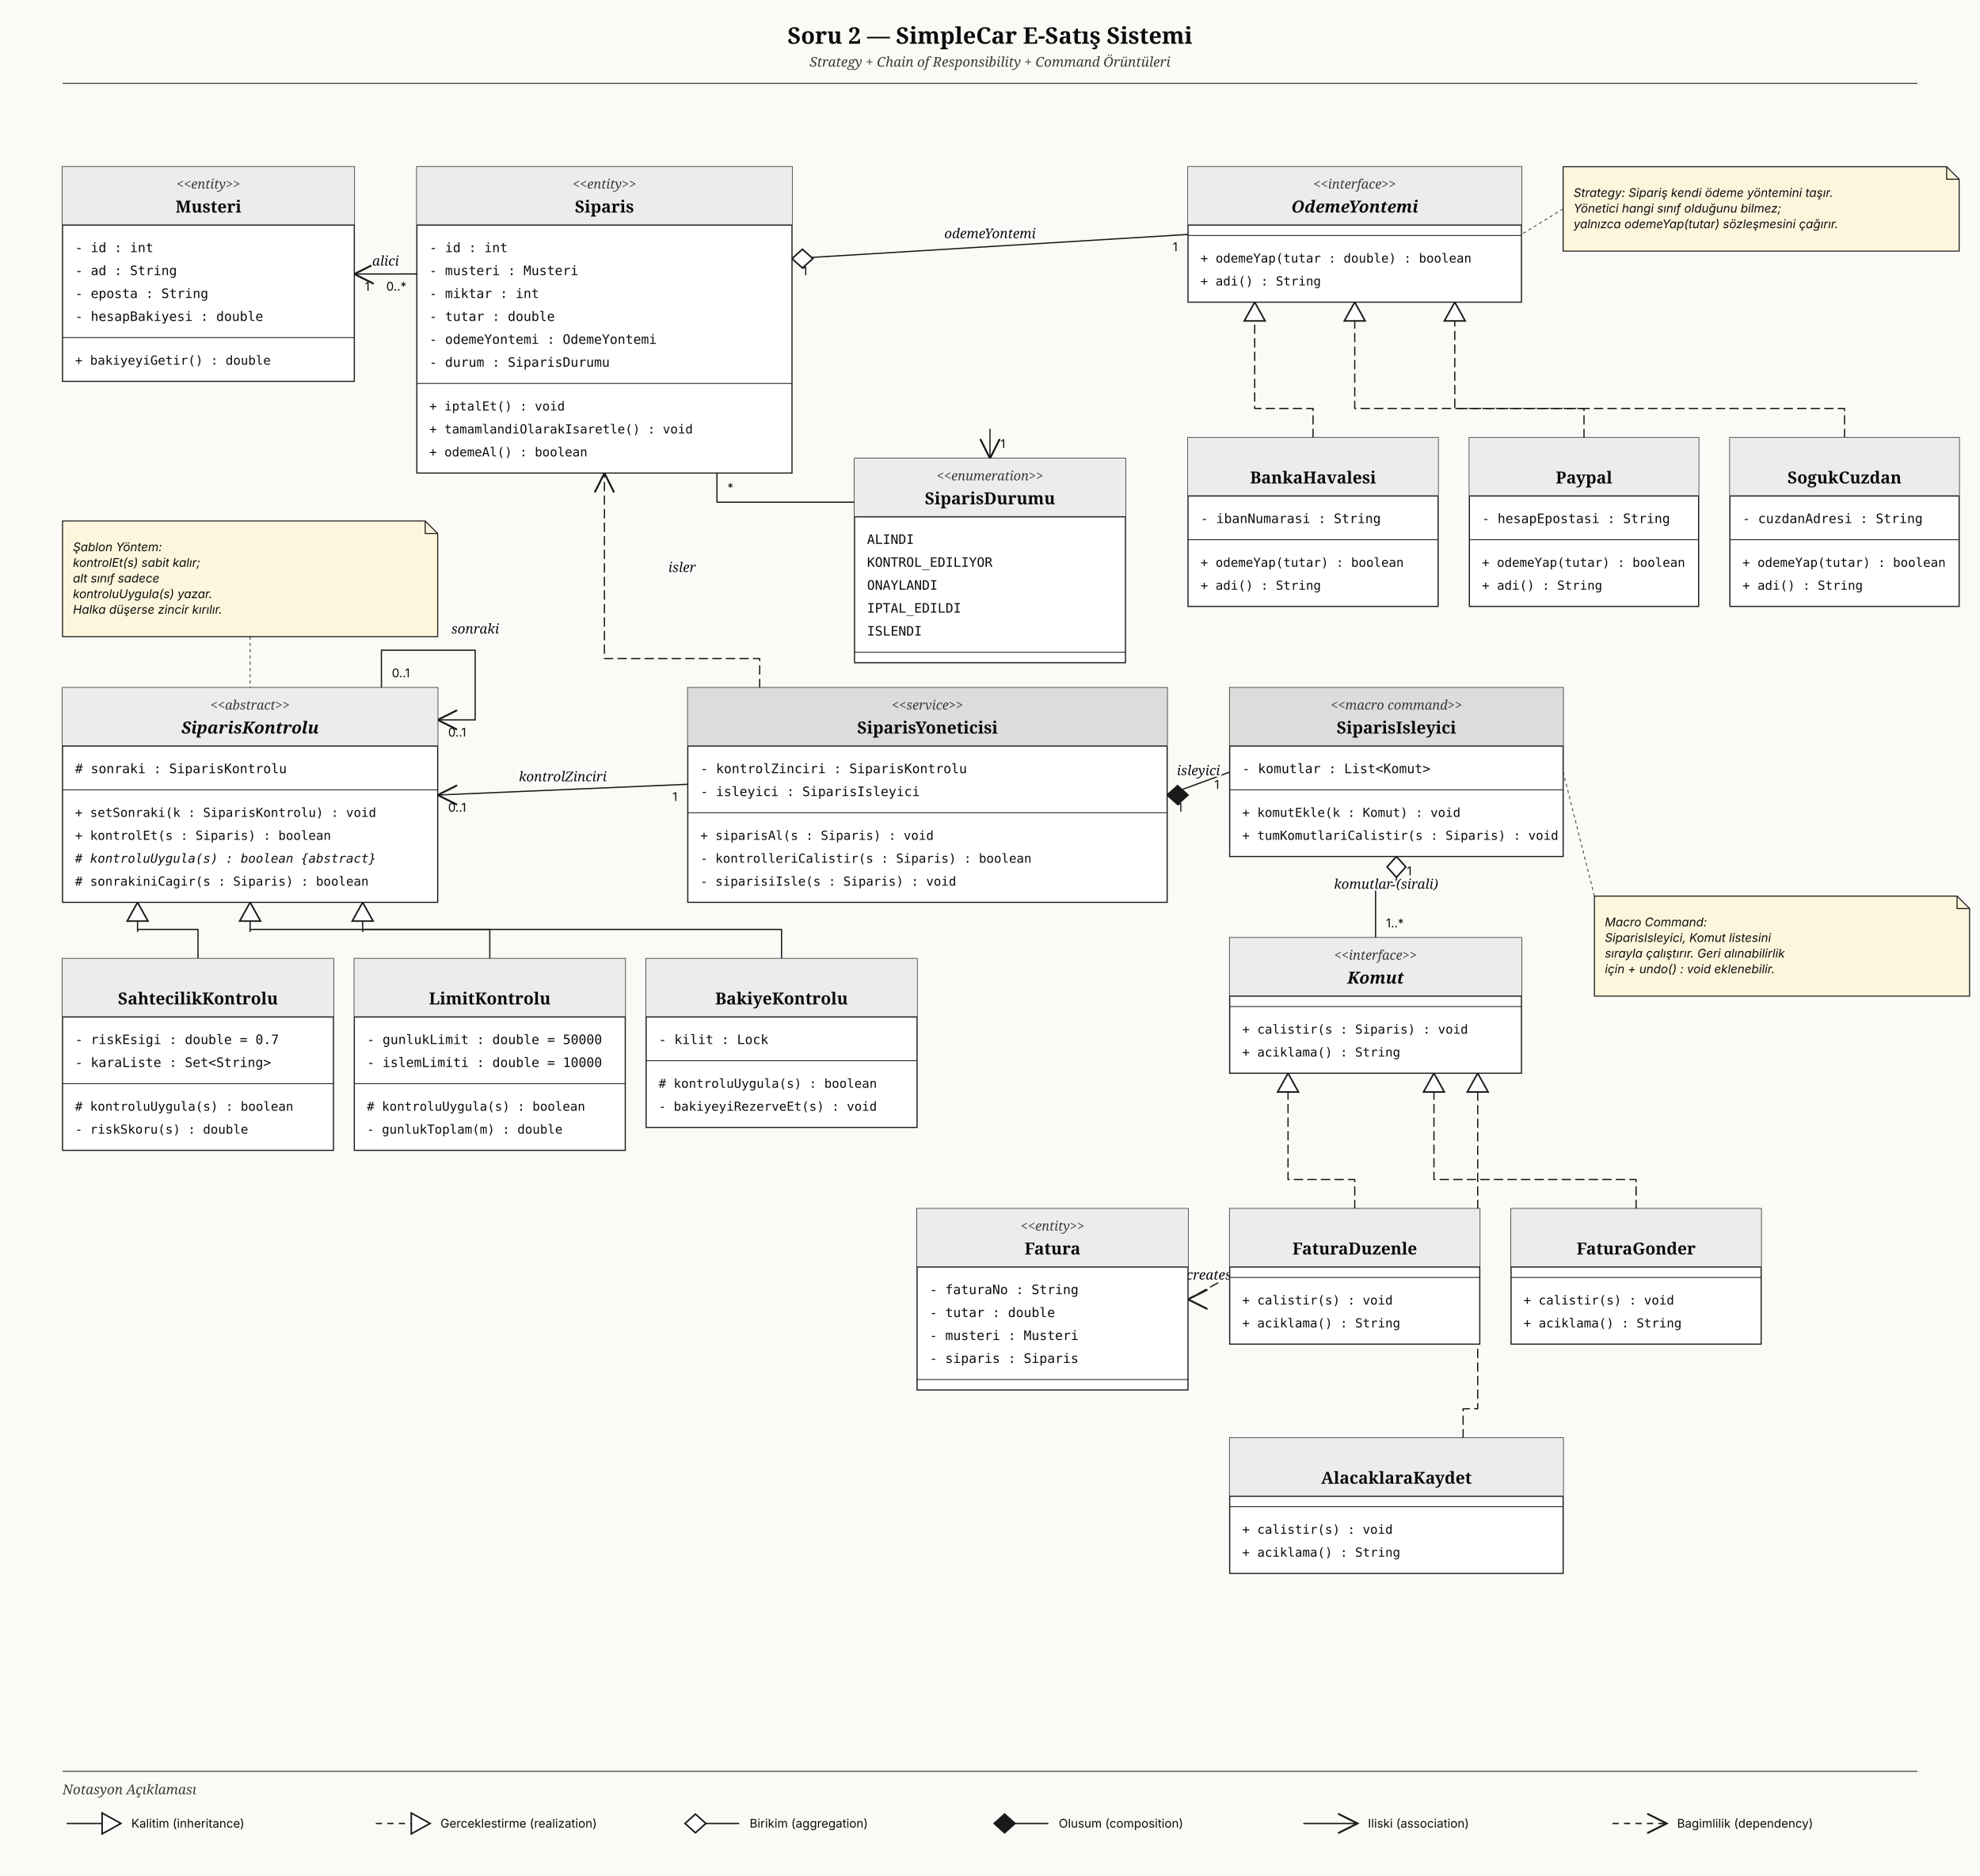
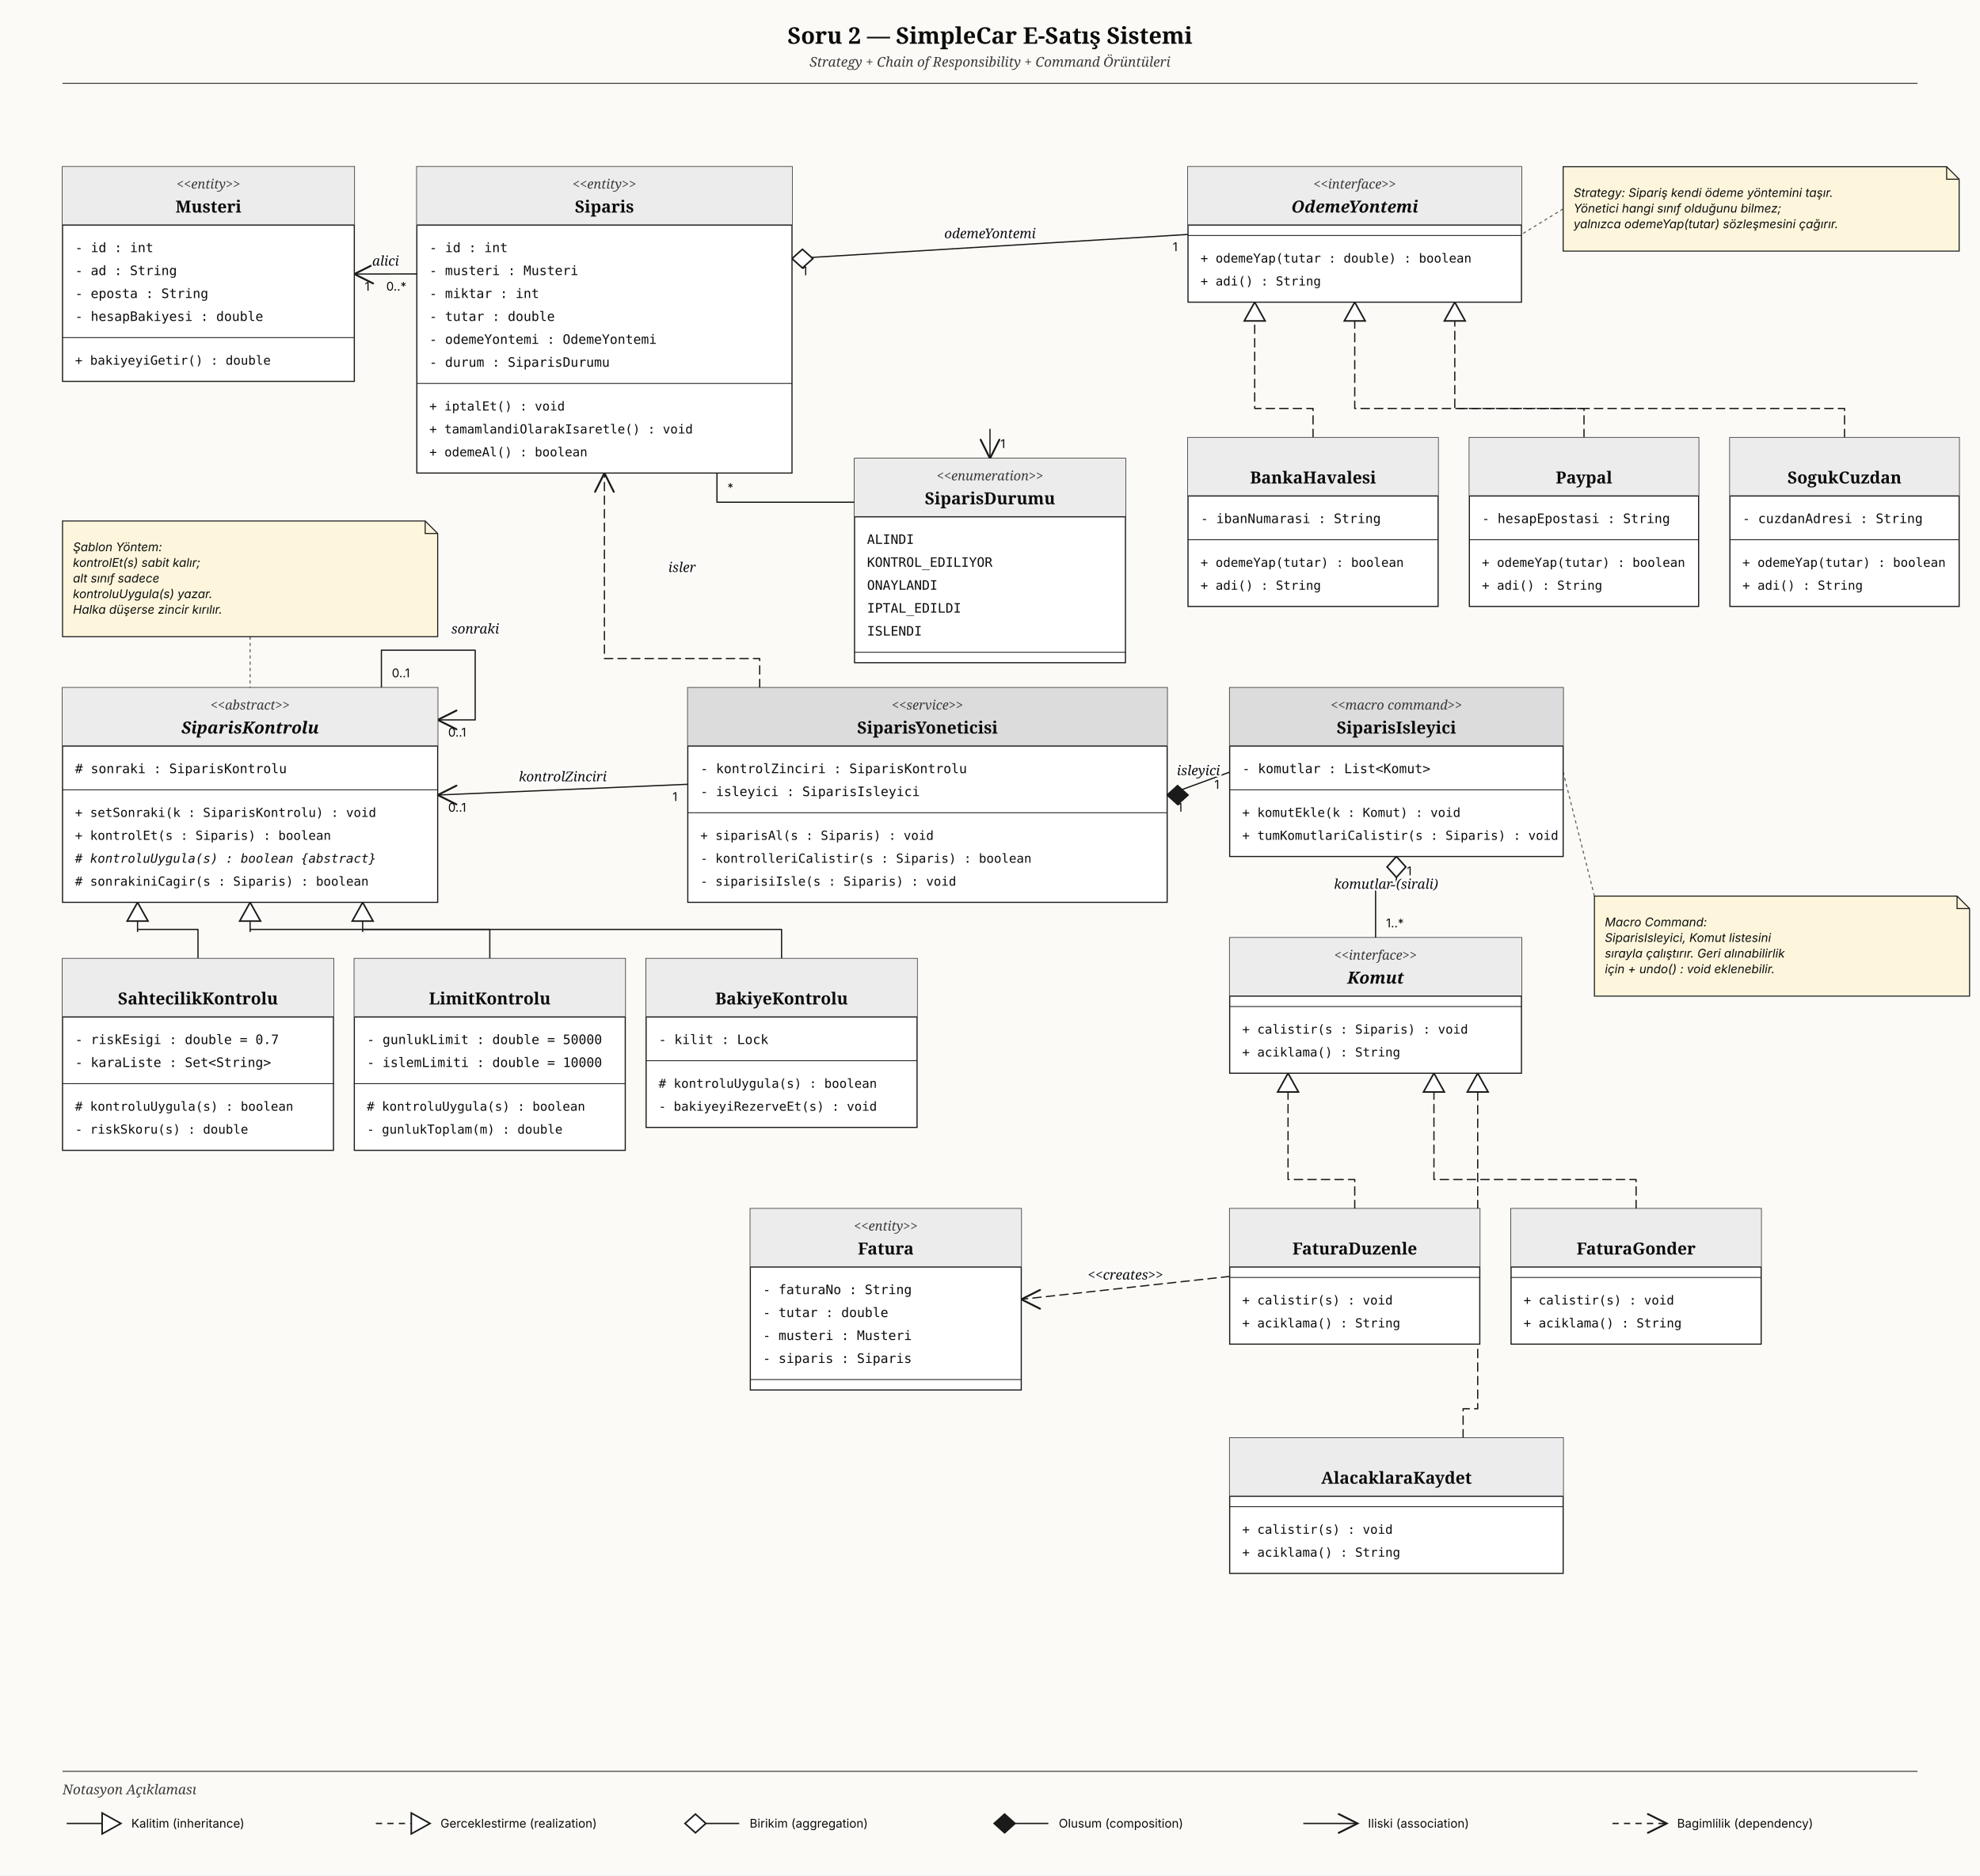
<svg xmlns="http://www.w3.org/2000/svg" viewBox="0 0 1900 1800" width="1900" height="1800">
  <rect width="1900" height="1800" fill="#fbfaf6" />
  <text x="950" y="42" text-anchor="middle" font-family="'EB Garamond','Georgia','Cambria',serif" font-size="22" font-weight="700" fill="#0c0c0c">
      Soru 2 — SimpleCar E-Satış Sistemi
    </text>
  <text x="950" y="64" text-anchor="middle" font-family="'EB Garamond','Georgia','Cambria',serif" font-size="13" font-style="italic" fill="#3a3a3a">
      Strategy + Chain of Responsibility + Command Örüntüleri
    </text>
  <line x1="60" y1="80" x2="1840" y2="80" stroke="#1a1a1a" stroke-width="0.8" />
  <g class="rel-association">
    <path d="M 400 262.9 L 340 263" fill="none" stroke="#1a1a1a" stroke-width="1.2" stroke-linejoin="round" stroke-linecap="round" />
    <polyline points="358,254 340,263 358,272" fill="none" stroke="#1a1a1a" stroke-width="1.8" stroke-linejoin="miter" stroke-linecap="round" />
    <text x="390" y="278.9" text-anchor="end" font-family="'Inter','Helvetica Neue','Segoe UI',Arial,sans-serif" font-size="11.5" fill="#0c0c0c">0..*</text>
    <text x="350" y="279" text-anchor="start" font-family="'Inter','Helvetica Neue','Segoe UI',Arial,sans-serif" font-size="11.5" fill="#0c0c0c">1</text>
    <g>
      <text x="370" y="254.95" text-anchor="middle" font-family="'EB Garamond','Georgia','Cambria',serif" font-size="13" font-style="italic" fill="#0c0c0c" paint-order="stroke" stroke="#ffffff" stroke-width="3.5" stroke-linejoin="round">
        alici
      </text>
    </g>
  </g>
  <g class="rel-association">
    <path d="M 688 454 L 688 482 L 950 482 L 950 412 L 950 440" fill="none" stroke="#1a1a1a" stroke-width="1.2" stroke-linejoin="round" stroke-linecap="round" />
    <polyline points="941,422 950,440 959,422" fill="none" stroke="#1a1a1a" stroke-width="1.8" stroke-linejoin="miter" stroke-linecap="round" />
    <text x="698" y="472" text-anchor="start" font-family="'Inter','Helvetica Neue','Segoe UI',Arial,sans-serif" font-size="11.5" fill="#0c0c0c">*</text>
    <text x="960" y="430" text-anchor="start" font-family="'Inter','Helvetica Neue','Segoe UI',Arial,sans-serif" font-size="11.5" fill="#0c0c0c">1</text>
  </g>
  <g class="rel-aggregation">
    <path d="M 760 248.2 L 1140 225" fill="none" stroke="#1a1a1a" stroke-width="1.2" stroke-linejoin="round" stroke-linecap="round" />
    <polygon points="760,248.2 770,239.2 780,248.2 770,257.2" fill="#ffffff" stroke="#1a1a1a" stroke-width="1.5" stroke-linejoin="miter" />
    <text x="770" y="264.2" text-anchor="start" font-family="'Inter','Helvetica Neue','Segoe UI',Arial,sans-serif" font-size="11.5" fill="#0c0c0c">1</text>
    <text x="1130" y="241" text-anchor="end" font-family="'Inter','Helvetica Neue','Segoe UI',Arial,sans-serif" font-size="11.5" fill="#0c0c0c">1</text>
    <g>
      <text x="950" y="228.6" text-anchor="middle" font-family="'EB Garamond','Georgia','Cambria',serif" font-size="13" font-style="italic" fill="#0c0c0c" paint-order="stroke" stroke="#ffffff" stroke-width="3.5" stroke-linejoin="round">
        odemeYontemi
      </text>
    </g>
  </g>
  <g class="rel-realization">
    <path d="M 1260 420 L 1260 392 L 1204 392 L 1204 318 L 1204 290" fill="none" stroke="#1a1a1a" stroke-width="1.2" stroke-dasharray="8,5" stroke-linejoin="round" stroke-linecap="round" />
    <polygon points="1204,290 1214,308 1194,308" fill="#ffffff" stroke="#1a1a1a" stroke-width="1.5" stroke-linejoin="miter" />
  </g>
  <g class="rel-realization">
    <path d="M 1520 420 L 1520 392 L 1300 392 L 1300 318 L 1300 290" fill="none" stroke="#1a1a1a" stroke-width="1.2" stroke-dasharray="8,5" stroke-linejoin="round" stroke-linecap="round" />
    <polygon points="1300,290 1310,308 1290,308" fill="#ffffff" stroke="#1a1a1a" stroke-width="1.5" stroke-linejoin="miter" />
  </g>
  <g class="rel-realization">
    <path d="M 1770 420 L 1770 392 L 1396 392 L 1396 318 L 1396 290" fill="none" stroke="#1a1a1a" stroke-width="1.2" stroke-dasharray="8,5" stroke-linejoin="round" stroke-linecap="round" />
    <polygon points="1396,290 1406,308 1386,308" fill="#ffffff" stroke="#1a1a1a" stroke-width="1.5" stroke-linejoin="miter" />
  </g>
  <g class="rel-association">
    <path d="M 660 752.7 L 420 763" fill="none" stroke="#1a1a1a" stroke-width="1.2" stroke-linejoin="round" stroke-linecap="round" />
    <polyline points="438,754 420,763 438,772" fill="none" stroke="#1a1a1a" stroke-width="1.8" stroke-linejoin="miter" stroke-linecap="round" />
    <text x="650" y="768.7" text-anchor="end" font-family="'Inter','Helvetica Neue','Segoe UI',Arial,sans-serif" font-size="11.5" fill="#0c0c0c">1</text>
    <text x="430" y="779" text-anchor="start" font-family="'Inter','Helvetica Neue','Segoe UI',Arial,sans-serif" font-size="11.5" fill="#0c0c0c">0..1</text>
    <g>
      <text x="540" y="749.85" text-anchor="middle" font-family="'EB Garamond','Georgia','Cambria',serif" font-size="13" font-style="italic" fill="#0c0c0c" paint-order="stroke" stroke="#ffffff" stroke-width="3.5" stroke-linejoin="round">
        kontrolZinciri
      </text>
    </g>
  </g>
  <g class="rel-composition">
    <path d="M 1120 763 L 1180 741" fill="none" stroke="#1a1a1a" stroke-width="1.2" stroke-linejoin="round" stroke-linecap="round" />
    <polygon points="1120,763 1130,754 1140,763 1130,772" fill="#1a1a1a" stroke="#1a1a1a" stroke-width="1.5" stroke-linejoin="miter" />
    <text x="1130" y="779" text-anchor="start" font-family="'Inter','Helvetica Neue','Segoe UI',Arial,sans-serif" font-size="11.5" fill="#0c0c0c">1</text>
    <text x="1170" y="757" text-anchor="end" font-family="'Inter','Helvetica Neue','Segoe UI',Arial,sans-serif" font-size="11.5" fill="#0c0c0c">1</text>
    <g>
      <text x="1150" y="744" text-anchor="middle" font-family="'EB Garamond','Georgia','Cambria',serif" font-size="13" font-style="italic" fill="#0c0c0c" paint-order="stroke" stroke="#ffffff" stroke-width="3.5" stroke-linejoin="round">
        isleyici
      </text>
    </g>
  </g>
  <g class="rel-dependency">
    <path d="M 729 660 L 729 632 L 580 632 L 580 482 L 580 454" fill="none" stroke="#1a1a1a" stroke-width="1.2" stroke-dasharray="8,5" stroke-linejoin="round" stroke-linecap="round" />
    <polyline points="589,472 580,454 571,472" fill="none" stroke="#1a1a1a" stroke-width="1.8" stroke-linejoin="miter" stroke-linecap="round" />
    <g>
      <text x="654.5" y="549" text-anchor="middle" font-family="'EB Garamond','Georgia','Cambria',serif" font-size="13" font-style="italic" fill="#0c0c0c" paint-order="stroke" stroke="#ffffff" stroke-width="3.5" stroke-linejoin="round">
        isler
      </text>
    </g>
  </g>
  <g class="rel-association">
    <path d="M 366 660 L 366 624 L 456 624 L 456 690.9 L 420 690.9" fill="none" stroke="#1a1a1a" stroke-width="1.2" stroke-linejoin="round" stroke-linecap="round" />
    <polyline points="438,681.9 420,690.9 438,699.9" fill="none" stroke="#1a1a1a" stroke-width="1.8" stroke-linejoin="miter" stroke-linecap="round" />
    <text x="376" y="650" text-anchor="start" font-family="'Inter','Helvetica Neue','Segoe UI',Arial,sans-serif" font-size="11.5" fill="#0c0c0c">0..1</text>
    <text x="430" y="706.9" text-anchor="start" font-family="'Inter','Helvetica Neue','Segoe UI',Arial,sans-serif" font-size="11.5" fill="#0c0c0c">0..1</text>
    <g>
      <text x="456" y="608" text-anchor="middle" font-family="'EB Garamond','Georgia','Cambria',serif" font-size="13" font-style="italic" fill="#0c0c0c" paint-order="stroke" stroke="#ffffff" stroke-width="3.5" stroke-linejoin="round">
        sonraki
      </text>
    </g>
  </g>
  <g class="rel-inheritance">
    <path d="M 190 920 L 190 892 L 132 892 L 132 894 L 132 866" fill="none" stroke="#1a1a1a" stroke-width="1.2" stroke-linejoin="round" stroke-linecap="round" />
    <polygon points="132,866 142,884 122,884" fill="#ffffff" stroke="#1a1a1a" stroke-width="1.5" stroke-linejoin="miter" />
  </g>
  <g class="rel-inheritance">
    <path d="M 470 920 L 470 892 L 240 892 L 240 894 L 240 866" fill="none" stroke="#1a1a1a" stroke-width="1.2" stroke-linejoin="round" stroke-linecap="round" />
    <polygon points="240,866 250,884 230,884" fill="#ffffff" stroke="#1a1a1a" stroke-width="1.5" stroke-linejoin="miter" />
  </g>
  <g class="rel-inheritance">
    <path d="M 750 920 L 750 892 L 348 892 L 348 894 L 348 866" fill="none" stroke="#1a1a1a" stroke-width="1.2" stroke-linejoin="round" stroke-linecap="round" />
    <polygon points="348,866 358,884 338,884" fill="#ffffff" stroke="#1a1a1a" stroke-width="1.5" stroke-linejoin="miter" />
  </g>
  <g class="rel-aggregation">
    <path d="M 1340 822 L 1340 850 L 1320 850 L 1320 872 L 1320 900" fill="none" stroke="#1a1a1a" stroke-width="1.2" stroke-linejoin="round" stroke-linecap="round" />
    <polygon points="1340,822 1349,832 1340,842 1331,832" fill="#ffffff" stroke="#1a1a1a" stroke-width="1.5" stroke-linejoin="miter" />
    <text x="1350" y="840" text-anchor="start" font-family="'Inter','Helvetica Neue','Segoe UI',Arial,sans-serif" font-size="11.5" fill="#0c0c0c">1</text>
    <text x="1330" y="890" text-anchor="start" font-family="'Inter','Helvetica Neue','Segoe UI',Arial,sans-serif" font-size="11.5" fill="#0c0c0c">1..*</text>
    <g>
      <text x="1330" y="853" text-anchor="middle" font-family="'EB Garamond','Georgia','Cambria',serif" font-size="13" font-style="italic" fill="#0c0c0c" paint-order="stroke" stroke="#ffffff" stroke-width="3.5" stroke-linejoin="round">
        komutlar (sirali)
      </text>
    </g>
  </g>
  <g class="rel-realization">
    <path d="M 1300 1160 L 1300 1132 L 1236 1132 L 1236 1058 L 1236 1030" fill="none" stroke="#1a1a1a" stroke-width="1.2" stroke-dasharray="8,5" stroke-linejoin="round" stroke-linecap="round" />
    <polygon points="1236,1030 1246,1048 1226,1048" fill="#ffffff" stroke="#1a1a1a" stroke-width="1.5" stroke-linejoin="miter" />
  </g>
  <g class="rel-realization">
    <path d="M 1570 1160 L 1570 1132 L 1376 1132 L 1376 1058 L 1376 1030" fill="none" stroke="#1a1a1a" stroke-width="1.2" stroke-dasharray="8,5" stroke-linejoin="round" stroke-linecap="round" />
    <polygon points="1376,1030 1386,1048 1366,1048" fill="#ffffff" stroke="#1a1a1a" stroke-width="1.5" stroke-linejoin="miter" />
  </g>
  <g class="rel-realization">
    <path d="M 1404 1380 L 1404 1352 L 1418 1352 L 1418 1058 L 1418 1030" fill="none" stroke="#1a1a1a" stroke-width="1.2" stroke-dasharray="8,5" stroke-linejoin="round" stroke-linecap="round" />
    <polygon points="1418,1030 1428,1048 1408,1048" fill="#ffffff" stroke="#1a1a1a" stroke-width="1.5" stroke-linejoin="miter" />
  </g>
  <g class="rel-dependency">
-     <path d="M 1180 1225 L 1140 1247" fill="none" stroke="#1a1a1a" stroke-width="1.2" stroke-dasharray="8,5" stroke-linejoin="round" stroke-linecap="round" />
-     <polyline points="1158,1238 1140,1247 1158,1256" fill="none" stroke="#1a1a1a" stroke-width="1.8" stroke-linejoin="miter" stroke-linecap="round" />
-     <g>
-       <text x="1160" y="1228" text-anchor="middle" font-family="'EB Garamond','Georgia','Cambria',serif" font-size="13" font-style="italic" fill="#0c0c0c" paint-order="stroke" stroke="#ffffff" stroke-width="3.5" stroke-linejoin="round">
+     <path d="M 1180 1225 L 980 1247" fill="none" stroke="#1a1a1a" stroke-width="1.2" stroke-dasharray="8,5" stroke-linejoin="round" stroke-linecap="round" />
+     <polyline points="998,1238 980,1247 998,1256" fill="none" stroke="#1a1a1a" stroke-width="1.8" stroke-linejoin="miter" stroke-linecap="round" />
+     <g>
+       <text x="1080" y="1228" text-anchor="middle" font-family="'EB Garamond','Georgia','Cambria',serif" font-size="13" font-style="italic" fill="#0c0c0c" paint-order="stroke" stroke="#ffffff" stroke-width="3.5" stroke-linejoin="round">
        &lt;&lt;creates&gt;&gt;
      </text>
    </g>
  </g>
  <g class="cls-Musteri">
    <rect x="60" y="160" width="280" height="206" fill="#ffffff" stroke="#1a1a1a" stroke-width="1.1" />
    <rect x="60" y="160" width="280" height="56" fill="#ececec" stroke="none" />
    <line x1="60" y1="216" x2="340" y2="216" stroke="#1a1a1a" stroke-width="1.1" />
    <text x="200" y="181" text-anchor="middle" font-family="'EB Garamond','Georgia','Cambria',serif" font-style="italic" font-size="12.5" fill="#3a3a3a">
      &lt;&lt;entity&gt;&gt;
    </text>
    <text x="200" y="204" text-anchor="middle" font-family="'EB Garamond','Georgia','Cambria',serif" font-weight="700" font-size="16" fill="#0c0c0c">
    Musteri
  </text>
    <text x="72" y="242" font-family="'JetBrains Mono','SFMono-Regular','Consolas',Menlo,monospace" font-size="12.5" fill="#0c0c0c">- id : int</text>
    <text x="72" y="264" font-family="'JetBrains Mono','SFMono-Regular','Consolas',Menlo,monospace" font-size="12.5" fill="#0c0c0c">- ad : String</text>
    <text x="72" y="286" font-family="'JetBrains Mono','SFMono-Regular','Consolas',Menlo,monospace" font-size="12.5" fill="#0c0c0c">- eposta : String</text>
    <text x="72" y="308" font-family="'JetBrains Mono','SFMono-Regular','Consolas',Menlo,monospace" font-size="12.5" fill="#0c0c0c">- hesapBakiyesi : double</text>
    <line x1="60" y1="324" x2="340" y2="324" stroke="#1a1a1a" stroke-width="0.8" />
    <text x="72" y="350" font-family="'JetBrains Mono','SFMono-Regular','Consolas',Menlo,monospace" font-size="12" fill="#0c0c0c">+ bakiyeyiGetir() : double</text>
  </g>
  <g class="cls-Siparis">
    <rect x="400" y="160" width="360" height="294" fill="#ffffff" stroke="#1a1a1a" stroke-width="1.1" />
    <rect x="400" y="160" width="360" height="56" fill="#ececec" stroke="none" />
    <line x1="400" y1="216" x2="760" y2="216" stroke="#1a1a1a" stroke-width="1.1" />
    <text x="580" y="181" text-anchor="middle" font-family="'EB Garamond','Georgia','Cambria',serif" font-style="italic" font-size="12.5" fill="#3a3a3a">
      &lt;&lt;entity&gt;&gt;
    </text>
    <text x="580" y="204" text-anchor="middle" font-family="'EB Garamond','Georgia','Cambria',serif" font-weight="700" font-size="16" fill="#0c0c0c">
    Siparis
  </text>
    <text x="412" y="242" font-family="'JetBrains Mono','SFMono-Regular','Consolas',Menlo,monospace" font-size="12.5" fill="#0c0c0c">- id : int</text>
    <text x="412" y="264" font-family="'JetBrains Mono','SFMono-Regular','Consolas',Menlo,monospace" font-size="12.5" fill="#0c0c0c">- musteri : Musteri</text>
    <text x="412" y="286" font-family="'JetBrains Mono','SFMono-Regular','Consolas',Menlo,monospace" font-size="12.5" fill="#0c0c0c">- miktar : int</text>
    <text x="412" y="308" font-family="'JetBrains Mono','SFMono-Regular','Consolas',Menlo,monospace" font-size="12.5" fill="#0c0c0c">- tutar : double</text>
    <text x="412" y="330" font-family="'JetBrains Mono','SFMono-Regular','Consolas',Menlo,monospace" font-size="12.5" fill="#0c0c0c">- odemeYontemi : OdemeYontemi</text>
    <text x="412" y="352" font-family="'JetBrains Mono','SFMono-Regular','Consolas',Menlo,monospace" font-size="12.5" fill="#0c0c0c">- durum : SiparisDurumu</text>
    <line x1="400" y1="368" x2="760" y2="368" stroke="#1a1a1a" stroke-width="0.8" />
    <text x="412" y="394" font-family="'JetBrains Mono','SFMono-Regular','Consolas',Menlo,monospace" font-size="12" fill="#0c0c0c">+ iptalEt() : void</text>
    <text x="412" y="416" font-family="'JetBrains Mono','SFMono-Regular','Consolas',Menlo,monospace" font-size="12" fill="#0c0c0c">+ tamamlandiOlarakIsaretle() : void</text>
    <text x="412" y="438" font-family="'JetBrains Mono','SFMono-Regular','Consolas',Menlo,monospace" font-size="12" fill="#0c0c0c">+ odemeAl() : boolean</text>
  </g>
  <g class="cls-SiparisDurumu">
    <rect x="820" y="440" width="260" height="196" fill="#ffffff" stroke="#1a1a1a" stroke-width="1.1" />
    <rect x="820" y="440" width="260" height="56" fill="#ececec" stroke="none" />
    <line x1="820" y1="496" x2="1080" y2="496" stroke="#1a1a1a" stroke-width="1.1" />
    <text x="950" y="461" text-anchor="middle" font-family="'EB Garamond','Georgia','Cambria',serif" font-style="italic" font-size="12.5" fill="#3a3a3a">
      &lt;&lt;enumeration&gt;&gt;
    </text>
    <text x="950" y="484" text-anchor="middle" font-family="'EB Garamond','Georgia','Cambria',serif" font-weight="700" font-size="16" fill="#0c0c0c">
    SiparisDurumu
  </text>
    <text x="832" y="522" font-family="'JetBrains Mono','SFMono-Regular','Consolas',Menlo,monospace" font-size="12.5" fill="#0c0c0c">ALINDI</text>
    <text x="832" y="544" font-family="'JetBrains Mono','SFMono-Regular','Consolas',Menlo,monospace" font-size="12.5" fill="#0c0c0c">KONTROL_EDILIYOR</text>
    <text x="832" y="566" font-family="'JetBrains Mono','SFMono-Regular','Consolas',Menlo,monospace" font-size="12.5" fill="#0c0c0c">ONAYLANDI</text>
    <text x="832" y="588" font-family="'JetBrains Mono','SFMono-Regular','Consolas',Menlo,monospace" font-size="12.5" fill="#0c0c0c">IPTAL_EDILDI</text>
    <text x="832" y="610" font-family="'JetBrains Mono','SFMono-Regular','Consolas',Menlo,monospace" font-size="12.5" fill="#0c0c0c">ISLENDI</text>
    <line x1="820" y1="626" x2="1080" y2="626" stroke="#1a1a1a" stroke-width="0.8" />
  </g>
  <g class="cls-OdemeYontemi">
    <rect x="1140" y="160" width="320" height="130" fill="#ffffff" stroke="#1a1a1a" stroke-width="1.1" />
    <rect x="1140" y="160" width="320" height="56" fill="#ececec" stroke="none" />
    <line x1="1140" y1="216" x2="1460" y2="216" stroke="#1a1a1a" stroke-width="1.1" />
    <text x="1300" y="181" text-anchor="middle" font-family="'EB Garamond','Georgia','Cambria',serif" font-style="italic" font-size="12.5" fill="#3a3a3a">
      &lt;&lt;interface&gt;&gt;
    </text>
    <text x="1300" y="204" text-anchor="middle" font-family="'EB Garamond','Georgia','Cambria',serif" font-weight="700" font-size="16" font-style="italic" fill="#0c0c0c">
    OdemeYontemi
  </text>
    <line x1="1140" y1="226" x2="1460" y2="226" stroke="#1a1a1a" stroke-width="0.8" />
    <text x="1152" y="252" font-family="'JetBrains Mono','SFMono-Regular','Consolas',Menlo,monospace" font-size="12" fill="#0c0c0c">+ odemeYap(tutar : double) : boolean</text>
    <text x="1152" y="274" font-family="'JetBrains Mono','SFMono-Regular','Consolas',Menlo,monospace" font-size="12" fill="#0c0c0c">+ adi() : String</text>
  </g>
  <g class="cls-BankaHavalesi">
    <rect x="1140" y="420" width="240" height="162" fill="#ffffff" stroke="#1a1a1a" stroke-width="1.1" />
    <rect x="1140" y="420" width="240" height="56" fill="#ececec" stroke="none" />
    <line x1="1140" y1="476" x2="1380" y2="476" stroke="#1a1a1a" stroke-width="1.1" />
    <text x="1260" y="464" text-anchor="middle" font-family="'EB Garamond','Georgia','Cambria',serif" font-weight="700" font-size="16" fill="#0c0c0c">
    BankaHavalesi
  </text>
    <text x="1152" y="502" font-family="'JetBrains Mono','SFMono-Regular','Consolas',Menlo,monospace" font-size="12.5" fill="#0c0c0c">- ibanNumarasi : String</text>
    <line x1="1140" y1="518" x2="1380" y2="518" stroke="#1a1a1a" stroke-width="0.8" />
    <text x="1152" y="544" font-family="'JetBrains Mono','SFMono-Regular','Consolas',Menlo,monospace" font-size="12" fill="#0c0c0c">+ odemeYap(tutar) : boolean</text>
    <text x="1152" y="566" font-family="'JetBrains Mono','SFMono-Regular','Consolas',Menlo,monospace" font-size="12" fill="#0c0c0c">+ adi() : String</text>
  </g>
  <g class="cls-Paypal">
    <rect x="1410" y="420" width="220" height="162" fill="#ffffff" stroke="#1a1a1a" stroke-width="1.1" />
    <rect x="1410" y="420" width="220" height="56" fill="#ececec" stroke="none" />
    <line x1="1410" y1="476" x2="1630" y2="476" stroke="#1a1a1a" stroke-width="1.1" />
    <text x="1520" y="464" text-anchor="middle" font-family="'EB Garamond','Georgia','Cambria',serif" font-weight="700" font-size="16" fill="#0c0c0c">
    Paypal
  </text>
    <text x="1422" y="502" font-family="'JetBrains Mono','SFMono-Regular','Consolas',Menlo,monospace" font-size="12.5" fill="#0c0c0c">- hesapEpostasi : String</text>
    <line x1="1410" y1="518" x2="1630" y2="518" stroke="#1a1a1a" stroke-width="0.8" />
    <text x="1422" y="544" font-family="'JetBrains Mono','SFMono-Regular','Consolas',Menlo,monospace" font-size="12" fill="#0c0c0c">+ odemeYap(tutar) : boolean</text>
    <text x="1422" y="566" font-family="'JetBrains Mono','SFMono-Regular','Consolas',Menlo,monospace" font-size="12" fill="#0c0c0c">+ adi() : String</text>
  </g>
  <g class="cls-SogukCuzdan">
    <rect x="1660" y="420" width="220" height="162" fill="#ffffff" stroke="#1a1a1a" stroke-width="1.1" />
    <rect x="1660" y="420" width="220" height="56" fill="#ececec" stroke="none" />
    <line x1="1660" y1="476" x2="1880" y2="476" stroke="#1a1a1a" stroke-width="1.1" />
    <text x="1770" y="464" text-anchor="middle" font-family="'EB Garamond','Georgia','Cambria',serif" font-weight="700" font-size="16" fill="#0c0c0c">
    SogukCuzdan
  </text>
    <text x="1672" y="502" font-family="'JetBrains Mono','SFMono-Regular','Consolas',Menlo,monospace" font-size="12.5" fill="#0c0c0c">- cuzdanAdresi : String</text>
    <line x1="1660" y1="518" x2="1880" y2="518" stroke="#1a1a1a" stroke-width="0.8" />
    <text x="1672" y="544" font-family="'JetBrains Mono','SFMono-Regular','Consolas',Menlo,monospace" font-size="12" fill="#0c0c0c">+ odemeYap(tutar) : boolean</text>
    <text x="1672" y="566" font-family="'JetBrains Mono','SFMono-Regular','Consolas',Menlo,monospace" font-size="12" fill="#0c0c0c">+ adi() : String</text>
  </g>
  <g class="cls-SiparisYoneticisi">
    <rect x="660" y="660" width="460" height="206" fill="#ffffff" stroke="#1a1a1a" stroke-width="1.1" />
    <rect x="660" y="660" width="460" height="56" fill="#dcdcdc" stroke="none" />
    <line x1="660" y1="716" x2="1120" y2="716" stroke="#1a1a1a" stroke-width="1.1" />
    <text x="890" y="681" text-anchor="middle" font-family="'EB Garamond','Georgia','Cambria',serif" font-style="italic" font-size="12.5" fill="#3a3a3a">
      &lt;&lt;service&gt;&gt;
    </text>
    <text x="890" y="704" text-anchor="middle" font-family="'EB Garamond','Georgia','Cambria',serif" font-weight="700" font-size="16" fill="#0c0c0c">
    SiparisYoneticisi
  </text>
    <text x="672" y="742" font-family="'JetBrains Mono','SFMono-Regular','Consolas',Menlo,monospace" font-size="12.5" fill="#0c0c0c">- kontrolZinciri : SiparisKontrolu</text>
    <text x="672" y="764" font-family="'JetBrains Mono','SFMono-Regular','Consolas',Menlo,monospace" font-size="12.5" fill="#0c0c0c">- isleyici : SiparisIsleyici</text>
    <line x1="660" y1="780" x2="1120" y2="780" stroke="#1a1a1a" stroke-width="0.8" />
    <text x="672" y="806" font-family="'JetBrains Mono','SFMono-Regular','Consolas',Menlo,monospace" font-size="12" fill="#0c0c0c">+ siparisAl(s : Siparis) : void</text>
    <text x="672" y="828" font-family="'JetBrains Mono','SFMono-Regular','Consolas',Menlo,monospace" font-size="12" fill="#0c0c0c">- kontrolleriCalistir(s : Siparis) : boolean</text>
    <text x="672" y="850" font-family="'JetBrains Mono','SFMono-Regular','Consolas',Menlo,monospace" font-size="12" fill="#0c0c0c">- siparisiIsle(s : Siparis) : void</text>
  </g>
  <g class="cls-SiparisKontrolu">
    <rect x="60" y="660" width="360" height="206" fill="#ffffff" stroke="#1a1a1a" stroke-width="1.1" />
    <rect x="60" y="660" width="360" height="56" fill="#ececec" stroke="none" />
    <line x1="60" y1="716" x2="420" y2="716" stroke="#1a1a1a" stroke-width="1.1" />
    <text x="240" y="681" text-anchor="middle" font-family="'EB Garamond','Georgia','Cambria',serif" font-style="italic" font-size="12.5" fill="#3a3a3a">
      &lt;&lt;abstract&gt;&gt;
    </text>
    <text x="240" y="704" text-anchor="middle" font-family="'EB Garamond','Georgia','Cambria',serif" font-weight="700" font-size="16" font-style="italic" fill="#0c0c0c">
    SiparisKontrolu
  </text>
    <text x="72" y="742" font-family="'JetBrains Mono','SFMono-Regular','Consolas',Menlo,monospace" font-size="12.5" fill="#0c0c0c"># sonraki : SiparisKontrolu</text>
    <line x1="60" y1="758" x2="420" y2="758" stroke="#1a1a1a" stroke-width="0.8" />
    <text x="72" y="784" font-family="'JetBrains Mono','SFMono-Regular','Consolas',Menlo,monospace" font-size="12" fill="#0c0c0c">+ setSonraki(k : SiparisKontrolu) : void</text>
    <text x="72" y="806" font-family="'JetBrains Mono','SFMono-Regular','Consolas',Menlo,monospace" font-size="12" fill="#0c0c0c">+ kontrolEt(s : Siparis) : boolean</text>
    <text x="72" y="828" font-family="'JetBrains Mono','SFMono-Regular','Consolas',Menlo,monospace" font-size="12" font-style="italic" fill="#0c0c0c"># kontroluUygula(s) : boolean {abstract}</text>
    <text x="72" y="850" font-family="'JetBrains Mono','SFMono-Regular','Consolas',Menlo,monospace" font-size="12" fill="#0c0c0c"># sonrakiniCagir(s : Siparis) : boolean</text>
  </g>
  <g class="cls-SahtecilikKontrolu">
    <rect x="60" y="920" width="260" height="184" fill="#ffffff" stroke="#1a1a1a" stroke-width="1.1" />
    <rect x="60" y="920" width="260" height="56" fill="#ececec" stroke="none" />
    <line x1="60" y1="976" x2="320" y2="976" stroke="#1a1a1a" stroke-width="1.1" />
    <text x="190" y="964" text-anchor="middle" font-family="'EB Garamond','Georgia','Cambria',serif" font-weight="700" font-size="16" fill="#0c0c0c">
    SahtecilikKontrolu
  </text>
    <text x="72" y="1002" font-family="'JetBrains Mono','SFMono-Regular','Consolas',Menlo,monospace" font-size="12.5" fill="#0c0c0c">- riskEsigi : double = 0.7</text>
    <text x="72" y="1024" font-family="'JetBrains Mono','SFMono-Regular','Consolas',Menlo,monospace" font-size="12.5" fill="#0c0c0c">- karaListe : Set&lt;String&gt;</text>
    <line x1="60" y1="1040" x2="320" y2="1040" stroke="#1a1a1a" stroke-width="0.8" />
    <text x="72" y="1066" font-family="'JetBrains Mono','SFMono-Regular','Consolas',Menlo,monospace" font-size="12" fill="#0c0c0c"># kontroluUygula(s) : boolean</text>
    <text x="72" y="1088" font-family="'JetBrains Mono','SFMono-Regular','Consolas',Menlo,monospace" font-size="12" fill="#0c0c0c">- riskSkoru(s) : double</text>
  </g>
  <g class="cls-LimitKontrolu">
    <rect x="340" y="920" width="260" height="184" fill="#ffffff" stroke="#1a1a1a" stroke-width="1.1" />
    <rect x="340" y="920" width="260" height="56" fill="#ececec" stroke="none" />
    <line x1="340" y1="976" x2="600" y2="976" stroke="#1a1a1a" stroke-width="1.1" />
    <text x="470" y="964" text-anchor="middle" font-family="'EB Garamond','Georgia','Cambria',serif" font-weight="700" font-size="16" fill="#0c0c0c">
    LimitKontrolu
  </text>
    <text x="352" y="1002" font-family="'JetBrains Mono','SFMono-Regular','Consolas',Menlo,monospace" font-size="12.5" fill="#0c0c0c">- gunlukLimit : double = 50000</text>
    <text x="352" y="1024" font-family="'JetBrains Mono','SFMono-Regular','Consolas',Menlo,monospace" font-size="12.5" fill="#0c0c0c">- islemLimiti : double = 10000</text>
    <line x1="340" y1="1040" x2="600" y2="1040" stroke="#1a1a1a" stroke-width="0.8" />
    <text x="352" y="1066" font-family="'JetBrains Mono','SFMono-Regular','Consolas',Menlo,monospace" font-size="12" fill="#0c0c0c"># kontroluUygula(s) : boolean</text>
    <text x="352" y="1088" font-family="'JetBrains Mono','SFMono-Regular','Consolas',Menlo,monospace" font-size="12" fill="#0c0c0c">- gunlukToplam(m) : double</text>
  </g>
  <g class="cls-BakiyeKontrolu">
    <rect x="620" y="920" width="260" height="162" fill="#ffffff" stroke="#1a1a1a" stroke-width="1.1" />
    <rect x="620" y="920" width="260" height="56" fill="#ececec" stroke="none" />
    <line x1="620" y1="976" x2="880" y2="976" stroke="#1a1a1a" stroke-width="1.1" />
    <text x="750" y="964" text-anchor="middle" font-family="'EB Garamond','Georgia','Cambria',serif" font-weight="700" font-size="16" fill="#0c0c0c">
    BakiyeKontrolu
  </text>
    <text x="632" y="1002" font-family="'JetBrains Mono','SFMono-Regular','Consolas',Menlo,monospace" font-size="12.5" fill="#0c0c0c">- kilit : Lock</text>
    <line x1="620" y1="1018" x2="880" y2="1018" stroke="#1a1a1a" stroke-width="0.8" />
    <text x="632" y="1044" font-family="'JetBrains Mono','SFMono-Regular','Consolas',Menlo,monospace" font-size="12" fill="#0c0c0c"># kontroluUygula(s) : boolean</text>
    <text x="632" y="1066" font-family="'JetBrains Mono','SFMono-Regular','Consolas',Menlo,monospace" font-size="12" fill="#0c0c0c">- bakiyeyiRezerveEt(s) : void</text>
  </g>
  <g class="cls-Komut">
    <rect x="1180" y="900" width="280" height="130" fill="#ffffff" stroke="#1a1a1a" stroke-width="1.1" />
    <rect x="1180" y="900" width="280" height="56" fill="#ececec" stroke="none" />
    <line x1="1180" y1="956" x2="1460" y2="956" stroke="#1a1a1a" stroke-width="1.1" />
    <text x="1320" y="921" text-anchor="middle" font-family="'EB Garamond','Georgia','Cambria',serif" font-style="italic" font-size="12.5" fill="#3a3a3a">
      &lt;&lt;interface&gt;&gt;
    </text>
    <text x="1320" y="944" text-anchor="middle" font-family="'EB Garamond','Georgia','Cambria',serif" font-weight="700" font-size="16" font-style="italic" fill="#0c0c0c">
    Komut
  </text>
    <line x1="1180" y1="966" x2="1460" y2="966" stroke="#1a1a1a" stroke-width="0.8" />
    <text x="1192" y="992" font-family="'JetBrains Mono','SFMono-Regular','Consolas',Menlo,monospace" font-size="12" fill="#0c0c0c">+ calistir(s : Siparis) : void</text>
    <text x="1192" y="1014" font-family="'JetBrains Mono','SFMono-Regular','Consolas',Menlo,monospace" font-size="12" fill="#0c0c0c">+ aciklama() : String</text>
  </g>
  <g class="cls-SiparisIsleyici">
    <rect x="1180" y="660" width="320" height="162" fill="#ffffff" stroke="#1a1a1a" stroke-width="1.1" />
    <rect x="1180" y="660" width="320" height="56" fill="#dcdcdc" stroke="none" />
    <line x1="1180" y1="716" x2="1500" y2="716" stroke="#1a1a1a" stroke-width="1.1" />
    <text x="1340" y="681" text-anchor="middle" font-family="'EB Garamond','Georgia','Cambria',serif" font-style="italic" font-size="12.5" fill="#3a3a3a">
      &lt;&lt;macro command&gt;&gt;
    </text>
    <text x="1340" y="704" text-anchor="middle" font-family="'EB Garamond','Georgia','Cambria',serif" font-weight="700" font-size="16" fill="#0c0c0c">
    SiparisIsleyici
  </text>
    <text x="1192" y="742" font-family="'JetBrains Mono','SFMono-Regular','Consolas',Menlo,monospace" font-size="12.5" fill="#0c0c0c">- komutlar : List&lt;Komut&gt;</text>
    <line x1="1180" y1="758" x2="1500" y2="758" stroke="#1a1a1a" stroke-width="0.8" />
    <text x="1192" y="784" font-family="'JetBrains Mono','SFMono-Regular','Consolas',Menlo,monospace" font-size="12" fill="#0c0c0c">+ komutEkle(k : Komut) : void</text>
    <text x="1192" y="806" font-family="'JetBrains Mono','SFMono-Regular','Consolas',Menlo,monospace" font-size="12" fill="#0c0c0c">+ tumKomutlariCalistir(s : Siparis) : void</text>
  </g>
  <g class="cls-FaturaDuzenle">
    <rect x="1180" y="1160" width="240" height="130" fill="#ffffff" stroke="#1a1a1a" stroke-width="1.1" />
    <rect x="1180" y="1160" width="240" height="56" fill="#ececec" stroke="none" />
    <line x1="1180" y1="1216" x2="1420" y2="1216" stroke="#1a1a1a" stroke-width="1.1" />
    <text x="1300" y="1204" text-anchor="middle" font-family="'EB Garamond','Georgia','Cambria',serif" font-weight="700" font-size="16" fill="#0c0c0c">
    FaturaDuzenle
  </text>
    <line x1="1180" y1="1226" x2="1420" y2="1226" stroke="#1a1a1a" stroke-width="0.8" />
    <text x="1192" y="1252" font-family="'JetBrains Mono','SFMono-Regular','Consolas',Menlo,monospace" font-size="12" fill="#0c0c0c">+ calistir(s) : void</text>
    <text x="1192" y="1274" font-family="'JetBrains Mono','SFMono-Regular','Consolas',Menlo,monospace" font-size="12" fill="#0c0c0c">+ aciklama() : String</text>
  </g>
  <g class="cls-FaturaGonder">
    <rect x="1450" y="1160" width="240" height="130" fill="#ffffff" stroke="#1a1a1a" stroke-width="1.1" />
    <rect x="1450" y="1160" width="240" height="56" fill="#ececec" stroke="none" />
    <line x1="1450" y1="1216" x2="1690" y2="1216" stroke="#1a1a1a" stroke-width="1.1" />
    <text x="1570" y="1204" text-anchor="middle" font-family="'EB Garamond','Georgia','Cambria',serif" font-weight="700" font-size="16" fill="#0c0c0c">
    FaturaGonder
  </text>
    <line x1="1450" y1="1226" x2="1690" y2="1226" stroke="#1a1a1a" stroke-width="0.8" />
    <text x="1462" y="1252" font-family="'JetBrains Mono','SFMono-Regular','Consolas',Menlo,monospace" font-size="12" fill="#0c0c0c">+ calistir(s) : void</text>
    <text x="1462" y="1274" font-family="'JetBrains Mono','SFMono-Regular','Consolas',Menlo,monospace" font-size="12" fill="#0c0c0c">+ aciklama() : String</text>
  </g>
  <g class="cls-AlacaklaraKaydet">
    <rect x="1180" y="1380" width="320" height="130" fill="#ffffff" stroke="#1a1a1a" stroke-width="1.1" />
    <rect x="1180" y="1380" width="320" height="56" fill="#ececec" stroke="none" />
    <line x1="1180" y1="1436" x2="1500" y2="1436" stroke="#1a1a1a" stroke-width="1.1" />
    <text x="1340" y="1424" text-anchor="middle" font-family="'EB Garamond','Georgia','Cambria',serif" font-weight="700" font-size="16" fill="#0c0c0c">
    AlacaklaraKaydet
  </text>
    <line x1="1180" y1="1446" x2="1500" y2="1446" stroke="#1a1a1a" stroke-width="0.8" />
    <text x="1192" y="1472" font-family="'JetBrains Mono','SFMono-Regular','Consolas',Menlo,monospace" font-size="12" fill="#0c0c0c">+ calistir(s) : void</text>
    <text x="1192" y="1494" font-family="'JetBrains Mono','SFMono-Regular','Consolas',Menlo,monospace" font-size="12" fill="#0c0c0c">+ aciklama() : String</text>
  </g>
  <g class="cls-Fatura">
-     <rect x="880" y="1160" width="260" height="174" fill="#ffffff" stroke="#1a1a1a" stroke-width="1.1" />
-     <rect x="880" y="1160" width="260" height="56" fill="#ececec" stroke="none" />
-     <line x1="880" y1="1216" x2="1140" y2="1216" stroke="#1a1a1a" stroke-width="1.1" />
-     <text x="1010" y="1181" text-anchor="middle" font-family="'EB Garamond','Georgia','Cambria',serif" font-style="italic" font-size="12.5" fill="#3a3a3a">
+     <rect x="720" y="1160" width="260" height="174" fill="#ffffff" stroke="#1a1a1a" stroke-width="1.1" />
+     <rect x="720" y="1160" width="260" height="56" fill="#ececec" stroke="none" />
+     <line x1="720" y1="1216" x2="980" y2="1216" stroke="#1a1a1a" stroke-width="1.1" />
+     <text x="850" y="1181" text-anchor="middle" font-family="'EB Garamond','Georgia','Cambria',serif" font-style="italic" font-size="12.5" fill="#3a3a3a">
      &lt;&lt;entity&gt;&gt;
    </text>
-     <text x="1010" y="1204" text-anchor="middle" font-family="'EB Garamond','Georgia','Cambria',serif" font-weight="700" font-size="16" fill="#0c0c0c">
+     <text x="850" y="1204" text-anchor="middle" font-family="'EB Garamond','Georgia','Cambria',serif" font-weight="700" font-size="16" fill="#0c0c0c">
    Fatura
  </text>
-     <text x="892" y="1242" font-family="'JetBrains Mono','SFMono-Regular','Consolas',Menlo,monospace" font-size="12.5" fill="#0c0c0c">- faturaNo : String</text>
-     <text x="892" y="1264" font-family="'JetBrains Mono','SFMono-Regular','Consolas',Menlo,monospace" font-size="12.5" fill="#0c0c0c">- tutar : double</text>
-     <text x="892" y="1286" font-family="'JetBrains Mono','SFMono-Regular','Consolas',Menlo,monospace" font-size="12.5" fill="#0c0c0c">- musteri : Musteri</text>
-     <text x="892" y="1308" font-family="'JetBrains Mono','SFMono-Regular','Consolas',Menlo,monospace" font-size="12.5" fill="#0c0c0c">- siparis : Siparis</text>
-     <line x1="880" y1="1324" x2="1140" y2="1324" stroke="#1a1a1a" stroke-width="0.8" />
+     <text x="732" y="1242" font-family="'JetBrains Mono','SFMono-Regular','Consolas',Menlo,monospace" font-size="12.5" fill="#0c0c0c">- faturaNo : String</text>
+     <text x="732" y="1264" font-family="'JetBrains Mono','SFMono-Regular','Consolas',Menlo,monospace" font-size="12.5" fill="#0c0c0c">- tutar : double</text>
+     <text x="732" y="1286" font-family="'JetBrains Mono','SFMono-Regular','Consolas',Menlo,monospace" font-size="12.5" fill="#0c0c0c">- musteri : Musteri</text>
+     <text x="732" y="1308" font-family="'JetBrains Mono','SFMono-Regular','Consolas',Menlo,monospace" font-size="12.5" fill="#0c0c0c">- siparis : Siparis</text>
+     <line x1="720" y1="1324" x2="980" y2="1324" stroke="#1a1a1a" stroke-width="0.8" />
  </g>
  <g>
    <line x1="240" y1="611" x2="240" y2="660" stroke="#1a1a1a" stroke-width="1" stroke-dasharray="3,3" opacity="0.7" />
    <path d="M 60 500                 L 408 500                 L 420 512                 L 420 611                 L 60 611 Z" fill="#fdf6dc" stroke="#1a1a1a" stroke-width="1" />
    <path d="M 408 500                     L 408 512                     L 420 512" fill="none" stroke="#1a1a1a" stroke-width="1" />
    <text x="70" y="529" font-family="'Inter','Helvetica Neue','Segoe UI',Arial,sans-serif" font-style="italic" font-size="11.5" fill="#0c0c0c">Şablon Yöntem:</text>
    <text x="70" y="544" font-family="'Inter','Helvetica Neue','Segoe UI',Arial,sans-serif" font-style="italic" font-size="11.5" fill="#0c0c0c">kontrolEt(s) sabit kalır;</text>
    <text x="70" y="559" font-family="'Inter','Helvetica Neue','Segoe UI',Arial,sans-serif" font-style="italic" font-size="11.5" fill="#0c0c0c">alt sınıf sadece</text>
    <text x="70" y="574" font-family="'Inter','Helvetica Neue','Segoe UI',Arial,sans-serif" font-style="italic" font-size="11.5" fill="#0c0c0c">kontroluUygula(s) yazar.</text>
    <text x="70" y="589" font-family="'Inter','Helvetica Neue','Segoe UI',Arial,sans-serif" font-style="italic" font-size="11.5" fill="#0c0c0c">Halka düşerse zincir kırılır.</text>
  </g>
  <g>
    <line x1="1530" y1="860" x2="1500" y2="741" stroke="#1a1a1a" stroke-width="1" stroke-dasharray="3,3" opacity="0.7" />
    <path d="M 1530 860                 L 1878 860                 L 1890 872                 L 1890 956                 L 1530 956 Z" fill="#fdf6dc" stroke="#1a1a1a" stroke-width="1" />
    <path d="M 1878 860                     L 1878 872                     L 1890 872" fill="none" stroke="#1a1a1a" stroke-width="1" />
    <text x="1540" y="889" font-family="'Inter','Helvetica Neue','Segoe UI',Arial,sans-serif" font-style="italic" font-size="11.5" fill="#0c0c0c">Macro Command:</text>
    <text x="1540" y="904" font-family="'Inter','Helvetica Neue','Segoe UI',Arial,sans-serif" font-style="italic" font-size="11.5" fill="#0c0c0c">SiparisIsleyici, Komut listesini</text>
    <text x="1540" y="919" font-family="'Inter','Helvetica Neue','Segoe UI',Arial,sans-serif" font-style="italic" font-size="11.5" fill="#0c0c0c">sırayla çalıştırır. Geri alınabilirlik</text>
    <text x="1540" y="934" font-family="'Inter','Helvetica Neue','Segoe UI',Arial,sans-serif" font-style="italic" font-size="11.5" fill="#0c0c0c">için + undo() : void eklenebilir.</text>
  </g>
  <g>
    <line x1="1500" y1="200.5" x2="1460" y2="225" stroke="#1a1a1a" stroke-width="1" stroke-dasharray="3,3" opacity="0.7" />
    <path d="M 1500 160                 L 1868 160                 L 1880 172                 L 1880 241                 L 1500 241 Z" fill="#fdf6dc" stroke="#1a1a1a" stroke-width="1" />
    <path d="M 1868 160                     L 1868 172                     L 1880 172" fill="none" stroke="#1a1a1a" stroke-width="1" />
    <text x="1510" y="189" font-family="'Inter','Helvetica Neue','Segoe UI',Arial,sans-serif" font-style="italic" font-size="11.5" fill="#0c0c0c">Strategy: Sipariş kendi ödeme yöntemini taşır.</text>
    <text x="1510" y="204" font-family="'Inter','Helvetica Neue','Segoe UI',Arial,sans-serif" font-style="italic" font-size="11.5" fill="#0c0c0c">Yönetici hangi sınıf olduğunu bilmez;</text>
    <text x="1510" y="219" font-family="'Inter','Helvetica Neue','Segoe UI',Arial,sans-serif" font-style="italic" font-size="11.5" fill="#0c0c0c">yalnızca odemeYap(tutar) sözleşmesini çağırır.</text>
  </g>
  <g>
    <line x1="60" y1="1700" x2="1840" y2="1700" stroke="#1a1a1a" stroke-width="0.8" />
    <text x="60" y="1722" font-family="'EB Garamond','Georgia','Cambria',serif" font-size="13" font-style="italic" fill="#3a3a3a">Notasyon Açıklaması</text>
    <line x1="64" y1="1750" x2="116" y2="1750" stroke="#1a1a1a" stroke-width="1.3" />
    <polygon points="116,1750 98,1760 98,1740" fill="#ffffff" stroke="#1a1a1a" stroke-width="1.5" stroke-linejoin="miter" />
    <text x="126" y="1754" font-family="'Inter','Helvetica Neue','Segoe UI',Arial,sans-serif" font-size="11.5" fill="#0c0c0c">Kalitim (inheritance)</text>
    <line x1="360.667" y1="1750" x2="412.667" y2="1750" stroke="#1a1a1a" stroke-width="1.3" stroke-dasharray="6,5" />
    <polygon points="412.667,1750 394.667,1760 394.667,1740" fill="#ffffff" stroke="#1a1a1a" stroke-width="1.5" stroke-linejoin="miter" />
    <text x="422.667" y="1754" font-family="'Inter','Helvetica Neue','Segoe UI',Arial,sans-serif" font-size="11.5" fill="#0c0c0c">Gerceklestirme (realization)</text>
    <line x1="657.333" y1="1750" x2="709.333" y2="1750" stroke="#1a1a1a" stroke-width="1.3" />
    <polygon points="657.333,1750 667.333,1741 677.333,1750 667.333,1759" fill="#ffffff" stroke="#1a1a1a" stroke-width="1.5" stroke-linejoin="miter" />
    <text x="719.333" y="1754" font-family="'Inter','Helvetica Neue','Segoe UI',Arial,sans-serif" font-size="11.5" fill="#0c0c0c">Birikim (aggregation)</text>
    <line x1="954" y1="1750" x2="1006" y2="1750" stroke="#1a1a1a" stroke-width="1.3" />
    <polygon points="954,1750 964,1741 974,1750 964,1759" fill="#1a1a1a" stroke="#1a1a1a" stroke-width="1.5" stroke-linejoin="miter" />
    <text x="1016" y="1754" font-family="'Inter','Helvetica Neue','Segoe UI',Arial,sans-serif" font-size="11.5" fill="#0c0c0c">Olusum (composition)</text>
    <line x1="1250.667" y1="1750" x2="1302.667" y2="1750" stroke="#1a1a1a" stroke-width="1.3" />
    <polyline points="1284.667,1759 1302.667,1750 1284.667,1741" fill="none" stroke="#1a1a1a" stroke-width="1.8" stroke-linejoin="miter" stroke-linecap="round" />
    <text x="1312.667" y="1754" font-family="'Inter','Helvetica Neue','Segoe UI',Arial,sans-serif" font-size="11.5" fill="#0c0c0c">Iliski (association)</text>
    <line x1="1547.333" y1="1750" x2="1599.333" y2="1750" stroke="#1a1a1a" stroke-width="1.3" stroke-dasharray="6,5" />
    <polyline points="1581.333,1759 1599.333,1750 1581.333,1741" fill="none" stroke="#1a1a1a" stroke-width="1.8" stroke-linejoin="miter" stroke-linecap="round" />
    <text x="1609.333" y="1754" font-family="'Inter','Helvetica Neue','Segoe UI',Arial,sans-serif" font-size="11.5" fill="#0c0c0c">Bagimlilik (dependency)</text>
  </g>
</svg>
